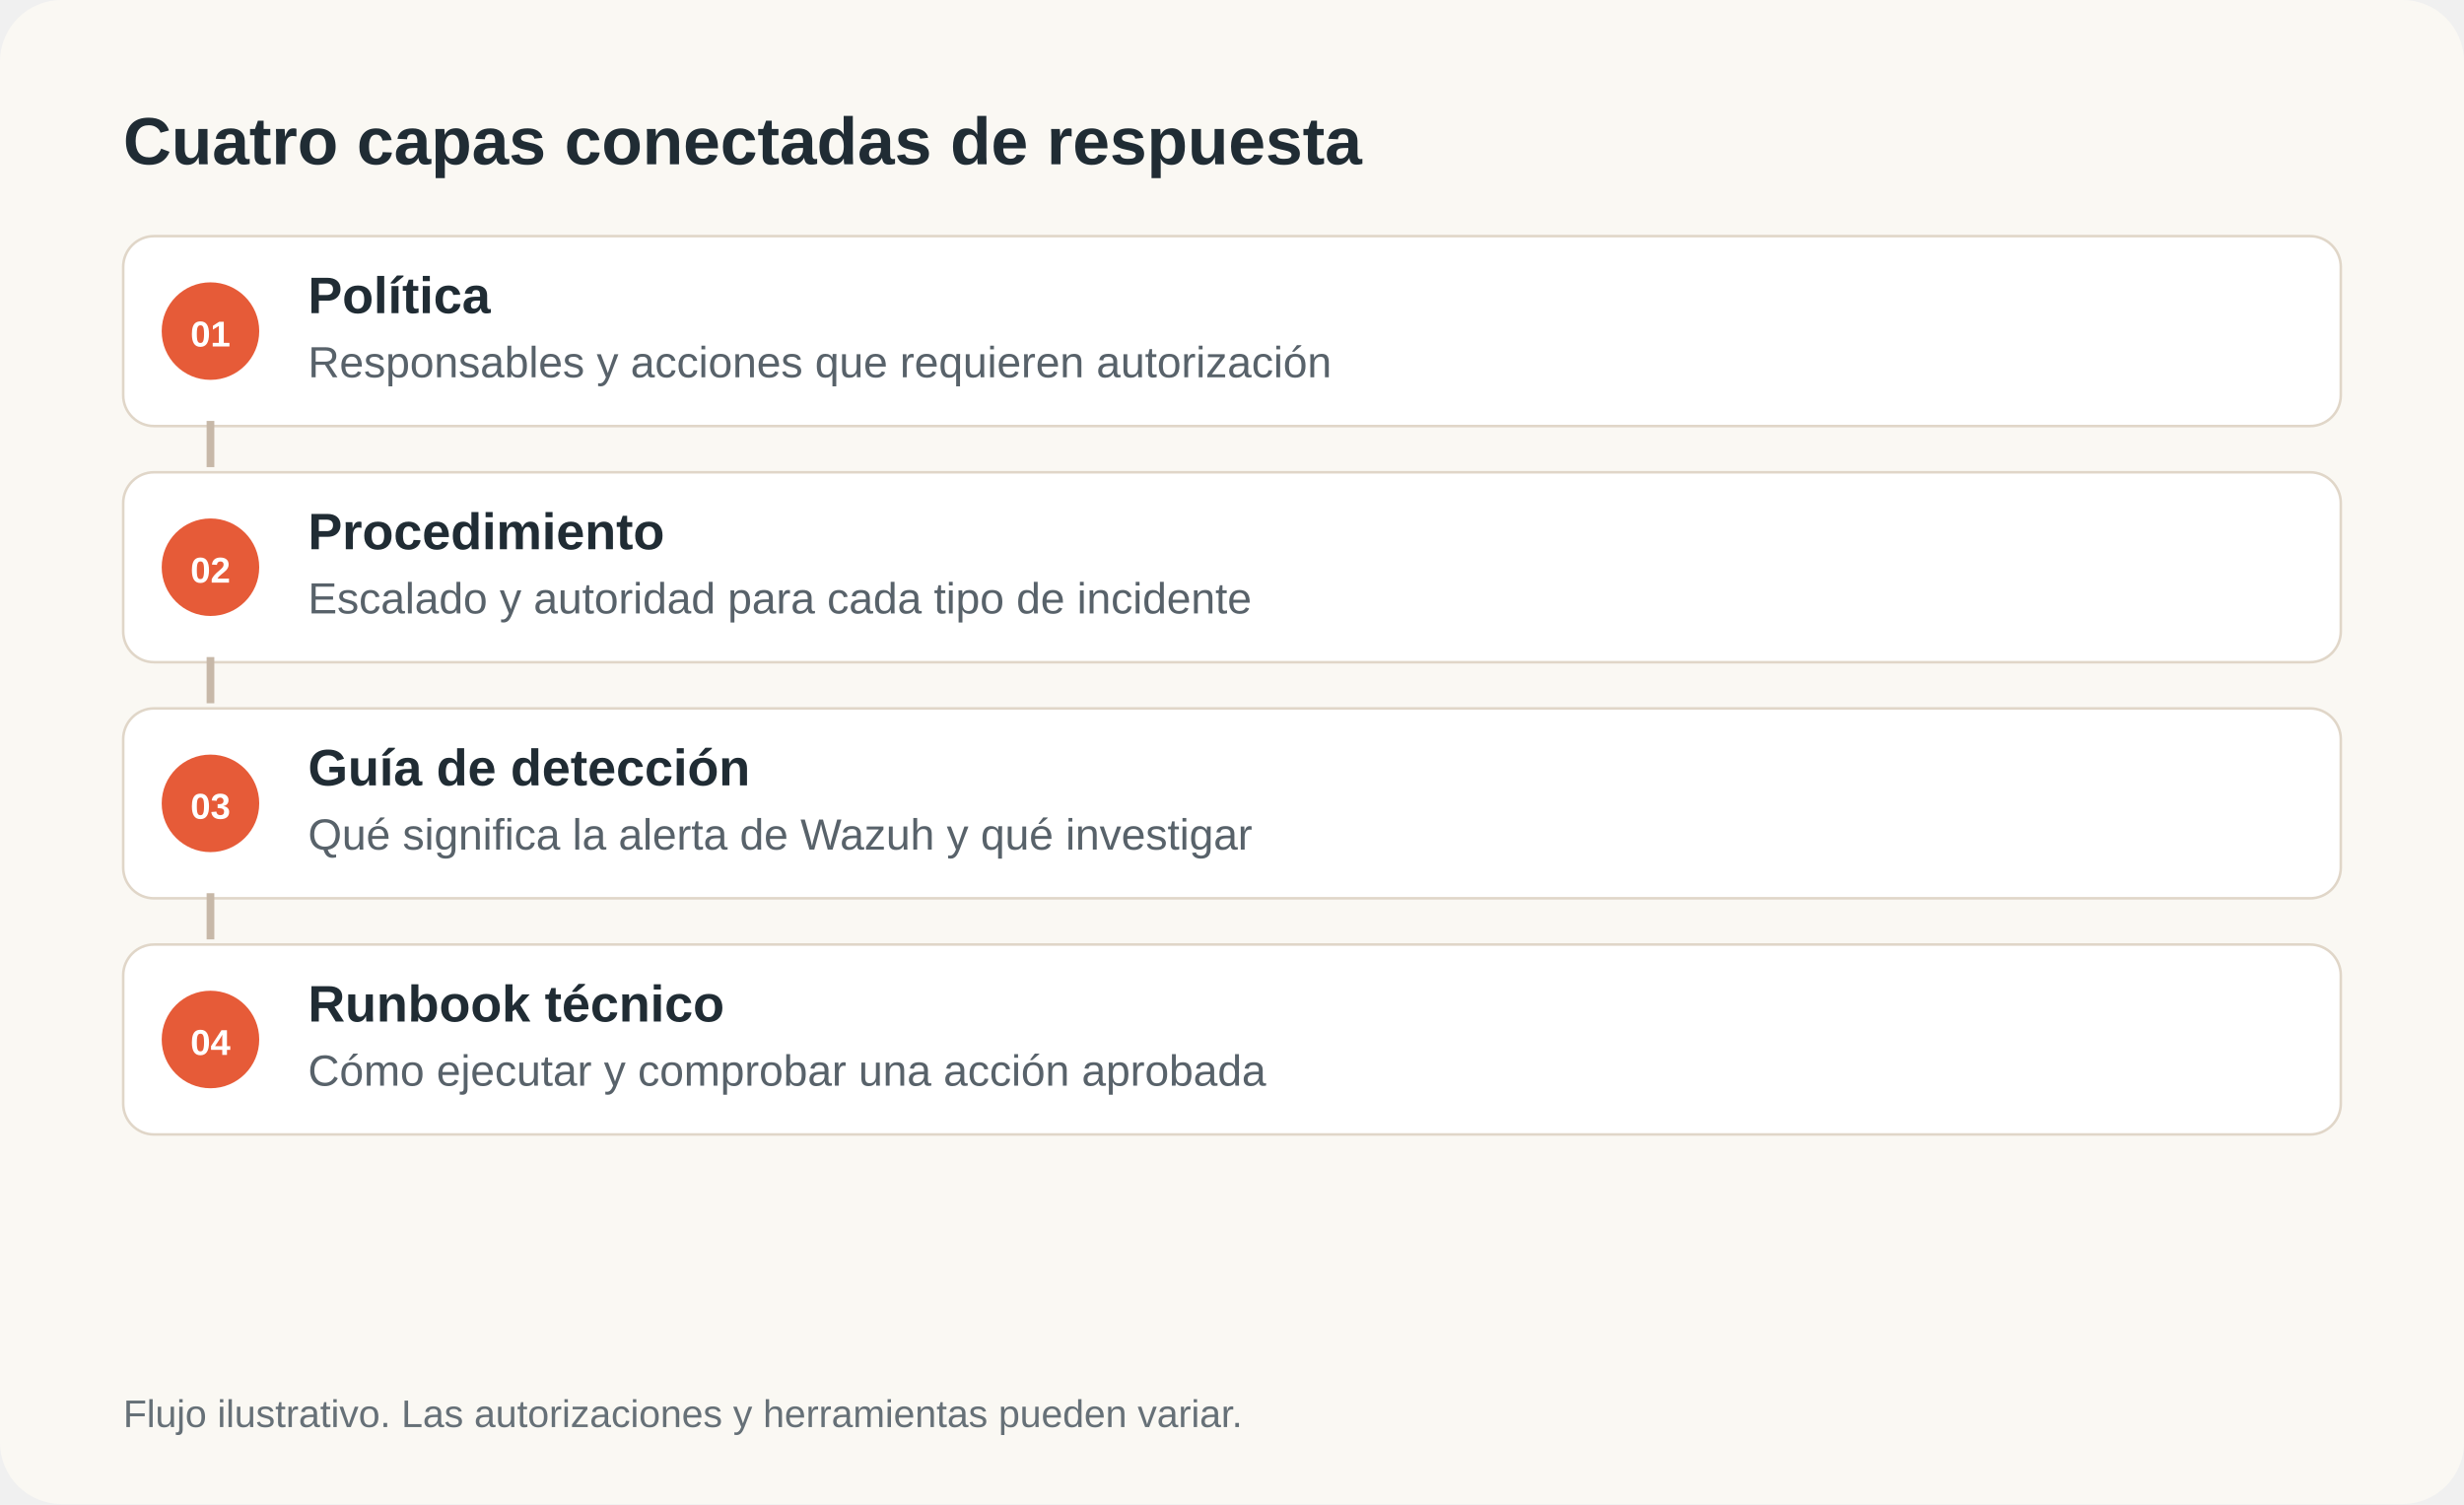
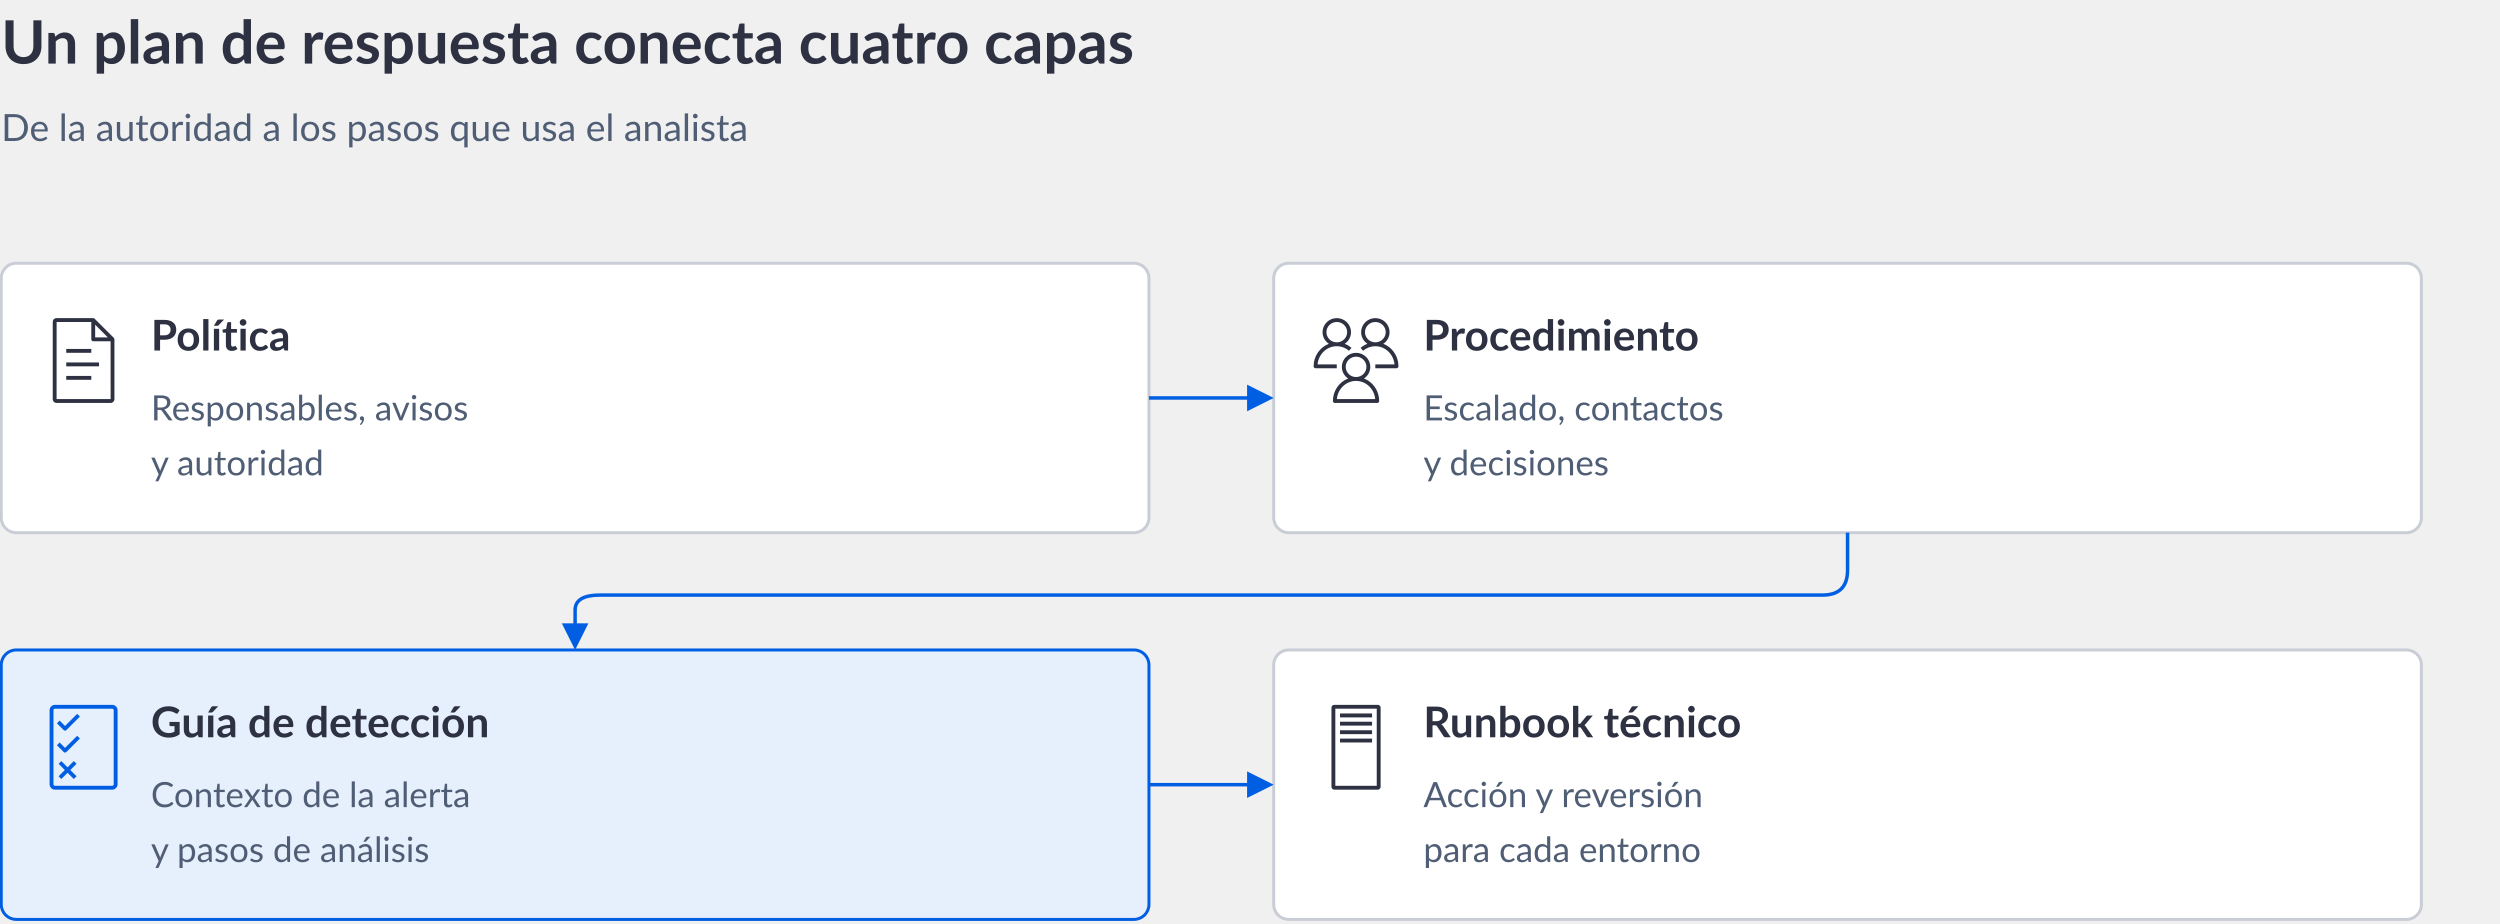
- <svg xmlns="http://www.w3.org/2000/svg" viewBox="0 0 960 586" role="img" aria-labelledby="layers-es-title layers-es-desc">
-   <rect width="960" height="586" rx="24" fill="#faf8f3" />
-   <g font-family="Arial, sans-serif">
-     <text x="48" y="64" font-size="26" font-weight="700" fill="#202c34">Cuatro capas conectadas de respuesta</text>
-     <rect x="48" y="92" width="864" height="74" rx="12" fill="#fff" stroke="#e0d6c8" />
-     <circle cx="82" cy="129" r="19" fill="#e65b38" />
-     <text x="82" y="135" text-anchor="middle" font-size="14" font-weight="700" fill="#fff">01</text>
-     <text x="120" y="122" font-size="20" font-weight="700" fill="#202c34">Política</text>
-     <text x="120" y="147" font-size="17" fill="#58626a">Responsables y acciones que requieren autorización</text>
-     <path d="M 82 164 V 182" stroke="#c7b8a8" stroke-width="3" />
-     <rect x="48" y="184" width="864" height="74" rx="12" fill="#fff" stroke="#e0d6c8" />
-     <circle cx="82" cy="221" r="19" fill="#e65b38" />
-     <text x="82" y="227" text-anchor="middle" font-size="14" font-weight="700" fill="#fff">02</text>
-     <text x="120" y="214" font-size="20" font-weight="700" fill="#202c34">Procedimiento</text>
-     <text x="120" y="239" font-size="17" fill="#58626a">Escalado y autoridad para cada tipo de incidente</text>
-     <path d="M 82 256 V 274" stroke="#c7b8a8" stroke-width="3" />
-     <rect x="48" y="276" width="864" height="74" rx="12" fill="#fff" stroke="#e0d6c8" />
-     <circle cx="82" cy="313" r="19" fill="#e65b38" />
-     <text x="82" y="319" text-anchor="middle" font-size="14" font-weight="700" fill="#fff">03</text>
-     <text x="120" y="306" font-size="20" font-weight="700" fill="#202c34">Guía de detección</text>
-     <text x="120" y="331" font-size="17" fill="#58626a">Qué significa la alerta de Wazuh y qué investigar</text>
-     <path d="M 82 348 V 366" stroke="#c7b8a8" stroke-width="3" />
-     <rect x="48" y="368" width="864" height="74" rx="12" fill="#fff" stroke="#e0d6c8" />
-     <circle cx="82" cy="405" r="19" fill="#e65b38" />
-     <text x="82" y="411" text-anchor="middle" font-size="14" font-weight="700" fill="#fff">04</text>
-     <text x="120" y="398" font-size="20" font-weight="700" fill="#202c34">Runbook técnico</text>
-     <text x="120" y="423" font-size="17" fill="#58626a">Cómo ejecutar y comprobar una acción aprobada</text>
-     <text x="48" y="556" font-size="15" fill="#667077">Flujo ilustrativo. Las autorizaciones y herramientas pueden variar.</text>
+ <svg xmlns="http://www.w3.org/2000/svg" style="background: transparent; background-color: transparent; color-scheme: light;" version="1.1" width="1002px" height="370px" viewBox="-0.5 -0.5 1002 370">
+   <defs />
+   <g>
+     <g data-cell-id="0">
+       <g data-cell-id="1">
+         <g data-cell-id="title2">
+           <g>
+             <rect x="0" y="0" width="1000" height="36" fill="none" stroke="none" pointer-events="all" />
+           </g>
+           <g>
+             <g>
+               <text x="0" y="25" fill="#2d3142" font-family="Lato" font-size="24px" font-weight="bold">Un plan de respuesta conecta cuatro capas</text>
+             </g>
+           </g>
+         </g>
+         <g data-cell-id="subtitle3">
+           <g>
+             <rect x="0" y="40" width="1000" height="23" fill="none" stroke="none" pointer-events="all" />
+           </g>
+           <g>
+             <g>
+               <text x="0" y="56" fill="#4f5d75" font-family="Lato" font-size="15px">De la autoridad a los pasos que usa el analista</text>
+             </g>
+           </g>
+         </g>
+         <g data-cell-id="c4">
+           <g>
+             <rect x="0" y="105" width="460" height="108" rx="6" ry="6" fill="#ffffff" stroke="#c9cdd6" stroke-width="1.2" pointer-events="all" style="fill: light-dark(rgb(255, 255, 255), rgb(18, 18, 18)); stroke: light-dark(rgb(201, 205, 214), rgb(58, 61, 69));" />
+           </g>
+         </g>
+         <g data-cell-id="icon5">
+           <g>
+             <path d="M 26.05 140.91 L 36.09 140.91 L 36.09 139.36 L 26.05 139.36 Z M 26.05 151.73 L 36.09 151.73 L 36.09 150.18 L 26.05 150.18 Z M 26.05 146.32 L 39.18 146.32 L 39.18 144.77 L 26.05 144.77 Z M 22.18 159.45 L 22.19 128.55 L 36.09 128.55 L 36.09 135.5 C 36.09 135.7 36.17 135.9 36.32 136.05 C 36.46 136.19 36.66 136.27 36.86 136.27 L 43.82 136.27 L 43.84 159.45 Z M 37.64 129.64 L 42.73 134.73 L 37.64 134.73 Z M 45.14 134.95 L 37.41 127.23 C 37.27 127.08 37.07 127 36.86 127 L 22.18 127 C 21.27 127 20.64 127.64 20.64 128.55 L 20.64 159.45 C 20.64 160.34 21.3 161 22.18 161 L 43.84 161 C 44.71 161 45.36 160.34 45.36 159.45 L 45.36 135.5 C 45.36 135.3 45.28 135.1 45.14 134.95 Z" fill="#2d3142" stroke="none" pointer-events="all" style="fill: light-dark(rgb(45, 49, 66), rgb(191, 194, 209));" />
+           </g>
+         </g>
+         <g data-cell-id="label6">
+           <g>
+             <rect x="60" y="121" width="390" height="28" fill="none" stroke="none" pointer-events="all" />
+           </g>
+           <g>
+             <g>
+               <text x="60" y="140" fill="#2d3142" font-family="Lato" font-size="17px" font-weight="bold">Política</text>
+             </g>
+           </g>
+         </g>
+         <g data-cell-id="detail7">
+           <g>
+             <rect x="60" y="154" width="390" height="20" fill="none" stroke="none" pointer-events="all" />
+           </g>
+           <g>
+             <g>
+               <text x="60" y="168" fill="#4f5d75" font-family="Lato" font-size="14px">Responsables, avisos</text>
+             </g>
+           </g>
+         </g>
+         <g data-cell-id="detail8">
+           <g>
+             <rect x="60" y="176" width="390" height="20" fill="none" stroke="none" pointer-events="all" />
+           </g>
+           <g>
+             <g>
+               <text x="60" y="190" fill="#4f5d75" font-family="Lato" font-size="14px">y autoridad</text>
+             </g>
+           </g>
+         </g>
+         <g data-cell-id="c9">
+           <g>
+             <rect x="510" y="105" width="460" height="108" rx="6" ry="6" fill="#ffffff" stroke="#c9cdd6" stroke-width="1.2" pointer-events="all" style="fill: light-dark(rgb(255, 255, 255), rgb(18, 18, 18)); stroke: light-dark(rgb(201, 205, 214), rgb(58, 61, 69));" />
+           </g>
+         </g>
+         <g data-cell-id="icon10">
+           <g>
+             <path d="M 546.58 132.63 C 546.58 130.38 548.45 128.55 550.74 128.55 C 553.03 128.55 554.9 130.38 554.9 132.63 C 554.9 134.88 553.03 136.71 550.74 136.71 C 548.45 136.71 546.58 134.88 546.58 132.63 Z M 555.49 138.08 C 554.99 137.77 554.46 137.51 553.92 137.3 C 555.44 136.29 556.44 134.57 556.44 132.63 C 556.44 129.53 553.89 127 550.74 127 C 547.6 127 545.04 129.53 545.04 132.63 C 545.04 134.57 546.04 136.28 547.56 137.3 C 546.57 137.67 545.63 138.22 544.82 138.92 L 545.82 140.09 C 547.2 138.91 548.94 138.26 550.73 138.26 C 552.12 138.26 553.49 138.65 554.68 139.39 C 556.79 140.7 558.18 143.01 558.42 145.55 L 550.73 145.55 L 550.73 147.09 L 559.23 147.09 C 559.65 147.09 560 146.75 560 146.32 C 560 142.96 558.27 139.8 555.49 138.08 Z M 531.13 132.63 C 531.13 130.38 532.99 128.55 535.29 128.55 C 537.58 128.55 539.44 130.38 539.44 132.63 C 539.44 134.88 537.58 136.71 535.29 136.71 C 532.99 136.71 531.13 134.88 531.13 132.63 Z M 535.27 145.55 L 527.58 145.55 C 527.96 141.46 531.26 138.26 535.27 138.26 C 536.67 138.26 538.03 138.65 539.22 139.39 C 539.55 139.6 539.88 139.83 540.18 140.09 L 541.19 138.92 C 540.82 138.61 540.44 138.33 540.04 138.08 C 539.54 137.77 539.01 137.51 538.46 137.3 C 539.98 136.29 540.99 134.57 540.99 132.63 C 540.99 129.53 538.43 127 535.29 127 C 532.14 127 529.58 129.53 529.58 132.63 C 529.58 134.57 530.59 136.29 532.11 137.3 C 528.55 138.65 526 142.17 526 146.32 C 526 146.75 526.35 147.09 526.77 147.09 L 535.27 147.09 Z M 535.31 159.45 C 535.68 155.37 538.99 152.17 543 152.17 C 544.39 152.17 545.76 152.56 546.95 153.3 C 549.07 154.61 550.45 156.92 550.69 159.45 Z M 538.86 146.54 C 538.86 144.29 540.72 142.45 543.01 142.45 C 545.31 142.45 547.17 144.29 547.17 146.54 C 547.17 148.79 545.31 150.62 543.01 150.62 C 540.72 150.62 538.86 148.79 538.86 146.54 Z M 547.76 151.99 C 547.26 151.67 546.73 151.42 546.19 151.21 C 547.71 150.2 548.72 148.48 548.72 146.54 C 548.72 143.44 546.16 140.91 543.01 140.91 C 539.87 140.91 537.31 143.44 537.31 146.54 C 537.31 148.48 538.31 150.2 539.84 151.21 C 536.28 152.55 533.73 156.08 533.73 160.23 C 533.73 160.65 534.07 161 534.5 161 L 551.5 161 C 551.93 161 552.27 160.65 552.27 160.23 C 552.27 156.87 550.54 153.71 547.76 151.99 Z" fill="#2d3142" stroke="none" pointer-events="all" style="fill: light-dark(rgb(45, 49, 66), rgb(191, 194, 209));" />
+           </g>
+         </g>
+         <g data-cell-id="label11">
+           <g>
+             <rect x="570" y="121" width="390" height="28" fill="none" stroke="none" pointer-events="all" />
+           </g>
+           <g>
+             <g>
+               <text x="570" y="140" fill="#2d3142" font-family="Lato" font-size="17px" font-weight="bold">Procedimiento</text>
+             </g>
+           </g>
+         </g>
+         <g data-cell-id="detail12">
+           <g>
+             <rect x="570" y="154" width="390" height="20" fill="none" stroke="none" pointer-events="all" />
+           </g>
+           <g>
+             <g>
+               <text x="570" y="168" fill="#4f5d75" font-family="Lato" font-size="14px">Escalado, contactos</text>
+             </g>
+           </g>
+         </g>
+         <g data-cell-id="detail13">
+           <g>
+             <rect x="570" y="176" width="390" height="20" fill="none" stroke="none" pointer-events="all" />
+           </g>
+           <g>
+             <g>
+               <text x="570" y="190" fill="#4f5d75" font-family="Lato" font-size="14px">y decisiones</text>
+             </g>
+           </g>
+         </g>
+         <g data-cell-id="c14">
+           <g>
+             <rect x="0" y="260" width="460" height="108" rx="6" ry="6" fill="#e6effc" stroke="#005ee3" stroke-width="1.2" pointer-events="all" style="fill: light-dark(rgb(230, 239, 252), rgb(26, 33, 45)); stroke: light-dark(rgb(0, 94, 227), rgb(93, 174, 255));" />
+           </g>
+         </g>
+         <g data-cell-id="icon15">
+           <g>
+             <path d="M 30.43 294.4 L 31.52 295.49 L 26.11 300.9 C 25.96 301.05 25.76 301.13 25.56 301.13 C 25.37 301.13 25.17 301.05 25.02 300.9 L 22.31 298.19 L 23.4 297.1 L 25.56 299.26 Z M 30.43 285.61 L 31.52 286.7 L 26.11 292.11 C 25.96 292.26 25.76 292.34 25.56 292.34 C 25.37 292.34 25.17 292.26 25.02 292.11 L 22.31 289.4 L 23.4 288.31 L 25.56 290.47 Z M 30.17 305.63 L 27.67 308.13 L 30.17 310.62 L 29.07 311.72 L 26.58 309.22 L 24.08 311.72 L 22.99 310.62 L 25.48 308.13 L 22.99 305.63 L 24.08 304.54 L 26.58 307.04 L 29.07 304.54 Z M 45.07 313.83 C 45.07 314.18 44.79 314.45 44.45 314.45 L 21.55 314.45 C 21.21 314.45 20.93 314.18 20.93 313.83 L 20.93 284.17 C 20.93 283.82 21.21 283.55 21.55 283.55 L 44.45 283.55 C 44.79 283.55 45.07 283.82 45.07 284.17 Z M 44.45 282 L 21.55 282 C 20.35 282 19.38 282.97 19.38 284.17 L 19.38 313.83 C 19.38 315.03 20.35 316 21.55 316 L 44.45 316 C 45.65 316 46.62 315.03 46.62 313.83 L 46.62 284.17 C 46.62 282.97 45.65 282 44.45 282 Z" fill="#005ee3" stroke="none" pointer-events="all" style="fill: light-dark(rgb(0, 94, 227), rgb(93, 174, 255));" />
+           </g>
+         </g>
+         <g data-cell-id="label16">
+           <g>
+             <rect x="60" y="276" width="390" height="28" fill="none" stroke="none" pointer-events="all" />
+           </g>
+           <g>
+             <g>
+               <text x="60" y="295" fill="#2d3142" font-family="Lato" font-size="17px" font-weight="bold">Guía de detección</text>
+             </g>
+           </g>
+         </g>
+         <g data-cell-id="detail17">
+           <g>
+             <rect x="60" y="309" width="390" height="20" fill="none" stroke="none" pointer-events="all" />
+           </g>
+           <g>
+             <g>
+               <text x="60" y="323" fill="#4f5d75" font-family="Lato" font-size="14px">Contexto de la alerta</text>
+             </g>
+           </g>
+         </g>
+         <g data-cell-id="detail18">
+           <g>
+             <rect x="60" y="331" width="390" height="20" fill="none" stroke="none" pointer-events="all" />
+           </g>
+           <g>
+             <g>
+               <text x="60" y="345" fill="#4f5d75" font-family="Lato" font-size="14px">y pasos de análisis</text>
+             </g>
+           </g>
+         </g>
+         <g data-cell-id="c19">
+           <g>
+             <rect x="510" y="260" width="460" height="108" rx="6" ry="6" fill="#ffffff" stroke="#c9cdd6" stroke-width="1.2" pointer-events="all" style="fill: light-dark(rgb(255, 255, 255), rgb(18, 18, 18)); stroke: light-dark(rgb(201, 205, 214), rgb(58, 61, 69));" />
+           </g>
+         </g>
+         <g data-cell-id="icon20">
+           <g>
+             <path d="M 551.72 282 L 534.29 282 C 533.66 282 533.15 282.51 533.15 283.13 L 533.15 314.87 C 533.15 315.49 533.66 316 534.29 316 L 551.72 316 C 552.34 316 552.85 315.49 552.85 314.87 L 552.85 283.13 C 552.85 282.51 552.34 282 551.72 282 Z M 534.7 314.46 L 534.7 283.54 L 551.3 283.54 L 551.3 314.46 Z M 536.58 287.02 L 549.42 287.02 L 549.42 285.47 L 536.58 285.47 Z M 536.58 290.31 L 549.42 290.31 L 549.42 288.77 L 536.58 288.77 Z M 536.58 293.74 L 549.42 293.74 L 549.42 292.19 L 536.58 292.19 Z M 536.58 297.08 L 549.42 297.08 L 549.42 295.53 L 536.58 295.53 Z" fill="#2d3142" stroke="none" pointer-events="all" style="fill: light-dark(rgb(45, 49, 66), rgb(191, 194, 209));" />
+           </g>
+         </g>
+         <g data-cell-id="label21">
+           <g>
+             <rect x="570" y="276" width="390" height="28" fill="none" stroke="none" pointer-events="all" />
+           </g>
+           <g>
+             <g>
+               <text x="570" y="295" fill="#2d3142" font-family="Lato" font-size="17px" font-weight="bold">Runbook técnico</text>
+             </g>
+           </g>
+         </g>
+         <g data-cell-id="detail22">
+           <g>
+             <rect x="570" y="309" width="390" height="20" fill="none" stroke="none" pointer-events="all" />
+           </g>
+           <g>
+             <g>
+               <text x="570" y="323" fill="#4f5d75" font-family="Lato" font-size="14px">Acción y reversión</text>
+             </g>
+           </g>
+         </g>
+         <g data-cell-id="detail23">
+           <g>
+             <rect x="570" y="331" width="390" height="20" fill="none" stroke="none" pointer-events="all" />
+           </g>
+           <g>
+             <g>
+               <text x="570" y="345" fill="#4f5d75" font-family="Lato" font-size="14px">para cada entorno</text>
+             </g>
+           </g>
+         </g>
+         <g data-cell-id="e24">
+           <g>
+             <path d="M 460 159 L 500.03 159" fill="none" stroke="#005ee3" stroke-width="1.4" stroke-miterlimit="10" pointer-events="stroke" style="stroke: light-dark(rgb(0, 94, 227), rgb(93, 174, 255));" />
+             <path d="M 508.43 159 L 500.03 163.2 L 500.03 154.8 Z" fill="#005ee3" stroke="#005ee3" stroke-width="1.4" stroke-miterlimit="10" pointer-events="all" style="fill: light-dark(rgb(0, 94, 227), rgb(93, 174, 255)); stroke: light-dark(rgb(0, 94, 227), rgb(93, 174, 255));" />
+           </g>
+         </g>
+         <g data-cell-id="e25">
+           <g>
+             <path d="M 740 213 L 740 228 Q 740 238 730 238 L 240 238 Q 230 238 230 244.02 L 230 250.03" fill="none" stroke="#005ee3" stroke-width="1.4" stroke-miterlimit="10" pointer-events="stroke" style="stroke: light-dark(rgb(0, 94, 227), rgb(93, 174, 255));" />
+             <path d="M 230 258.43 L 225.8 250.03 L 234.2 250.03 Z" fill="#005ee3" stroke="#005ee3" stroke-width="1.4" stroke-miterlimit="10" pointer-events="all" style="fill: light-dark(rgb(0, 94, 227), rgb(93, 174, 255)); stroke: light-dark(rgb(0, 94, 227), rgb(93, 174, 255));" />
+           </g>
+         </g>
+         <g data-cell-id="e26">
+           <g>
+             <path d="M 460 314 L 500.03 314" fill="none" stroke="#005ee3" stroke-width="1.4" stroke-miterlimit="10" pointer-events="stroke" style="stroke: light-dark(rgb(0, 94, 227), rgb(93, 174, 255));" />
+             <path d="M 508.43 314 L 500.03 318.2 L 500.03 309.8 Z" fill="#005ee3" stroke="#005ee3" stroke-width="1.4" stroke-miterlimit="10" pointer-events="all" style="fill: light-dark(rgb(0, 94, 227), rgb(93, 174, 255)); stroke: light-dark(rgb(0, 94, 227), rgb(93, 174, 255));" />
+           </g>
+         </g>
+       </g>
+     </g>
  </g>
</svg>
